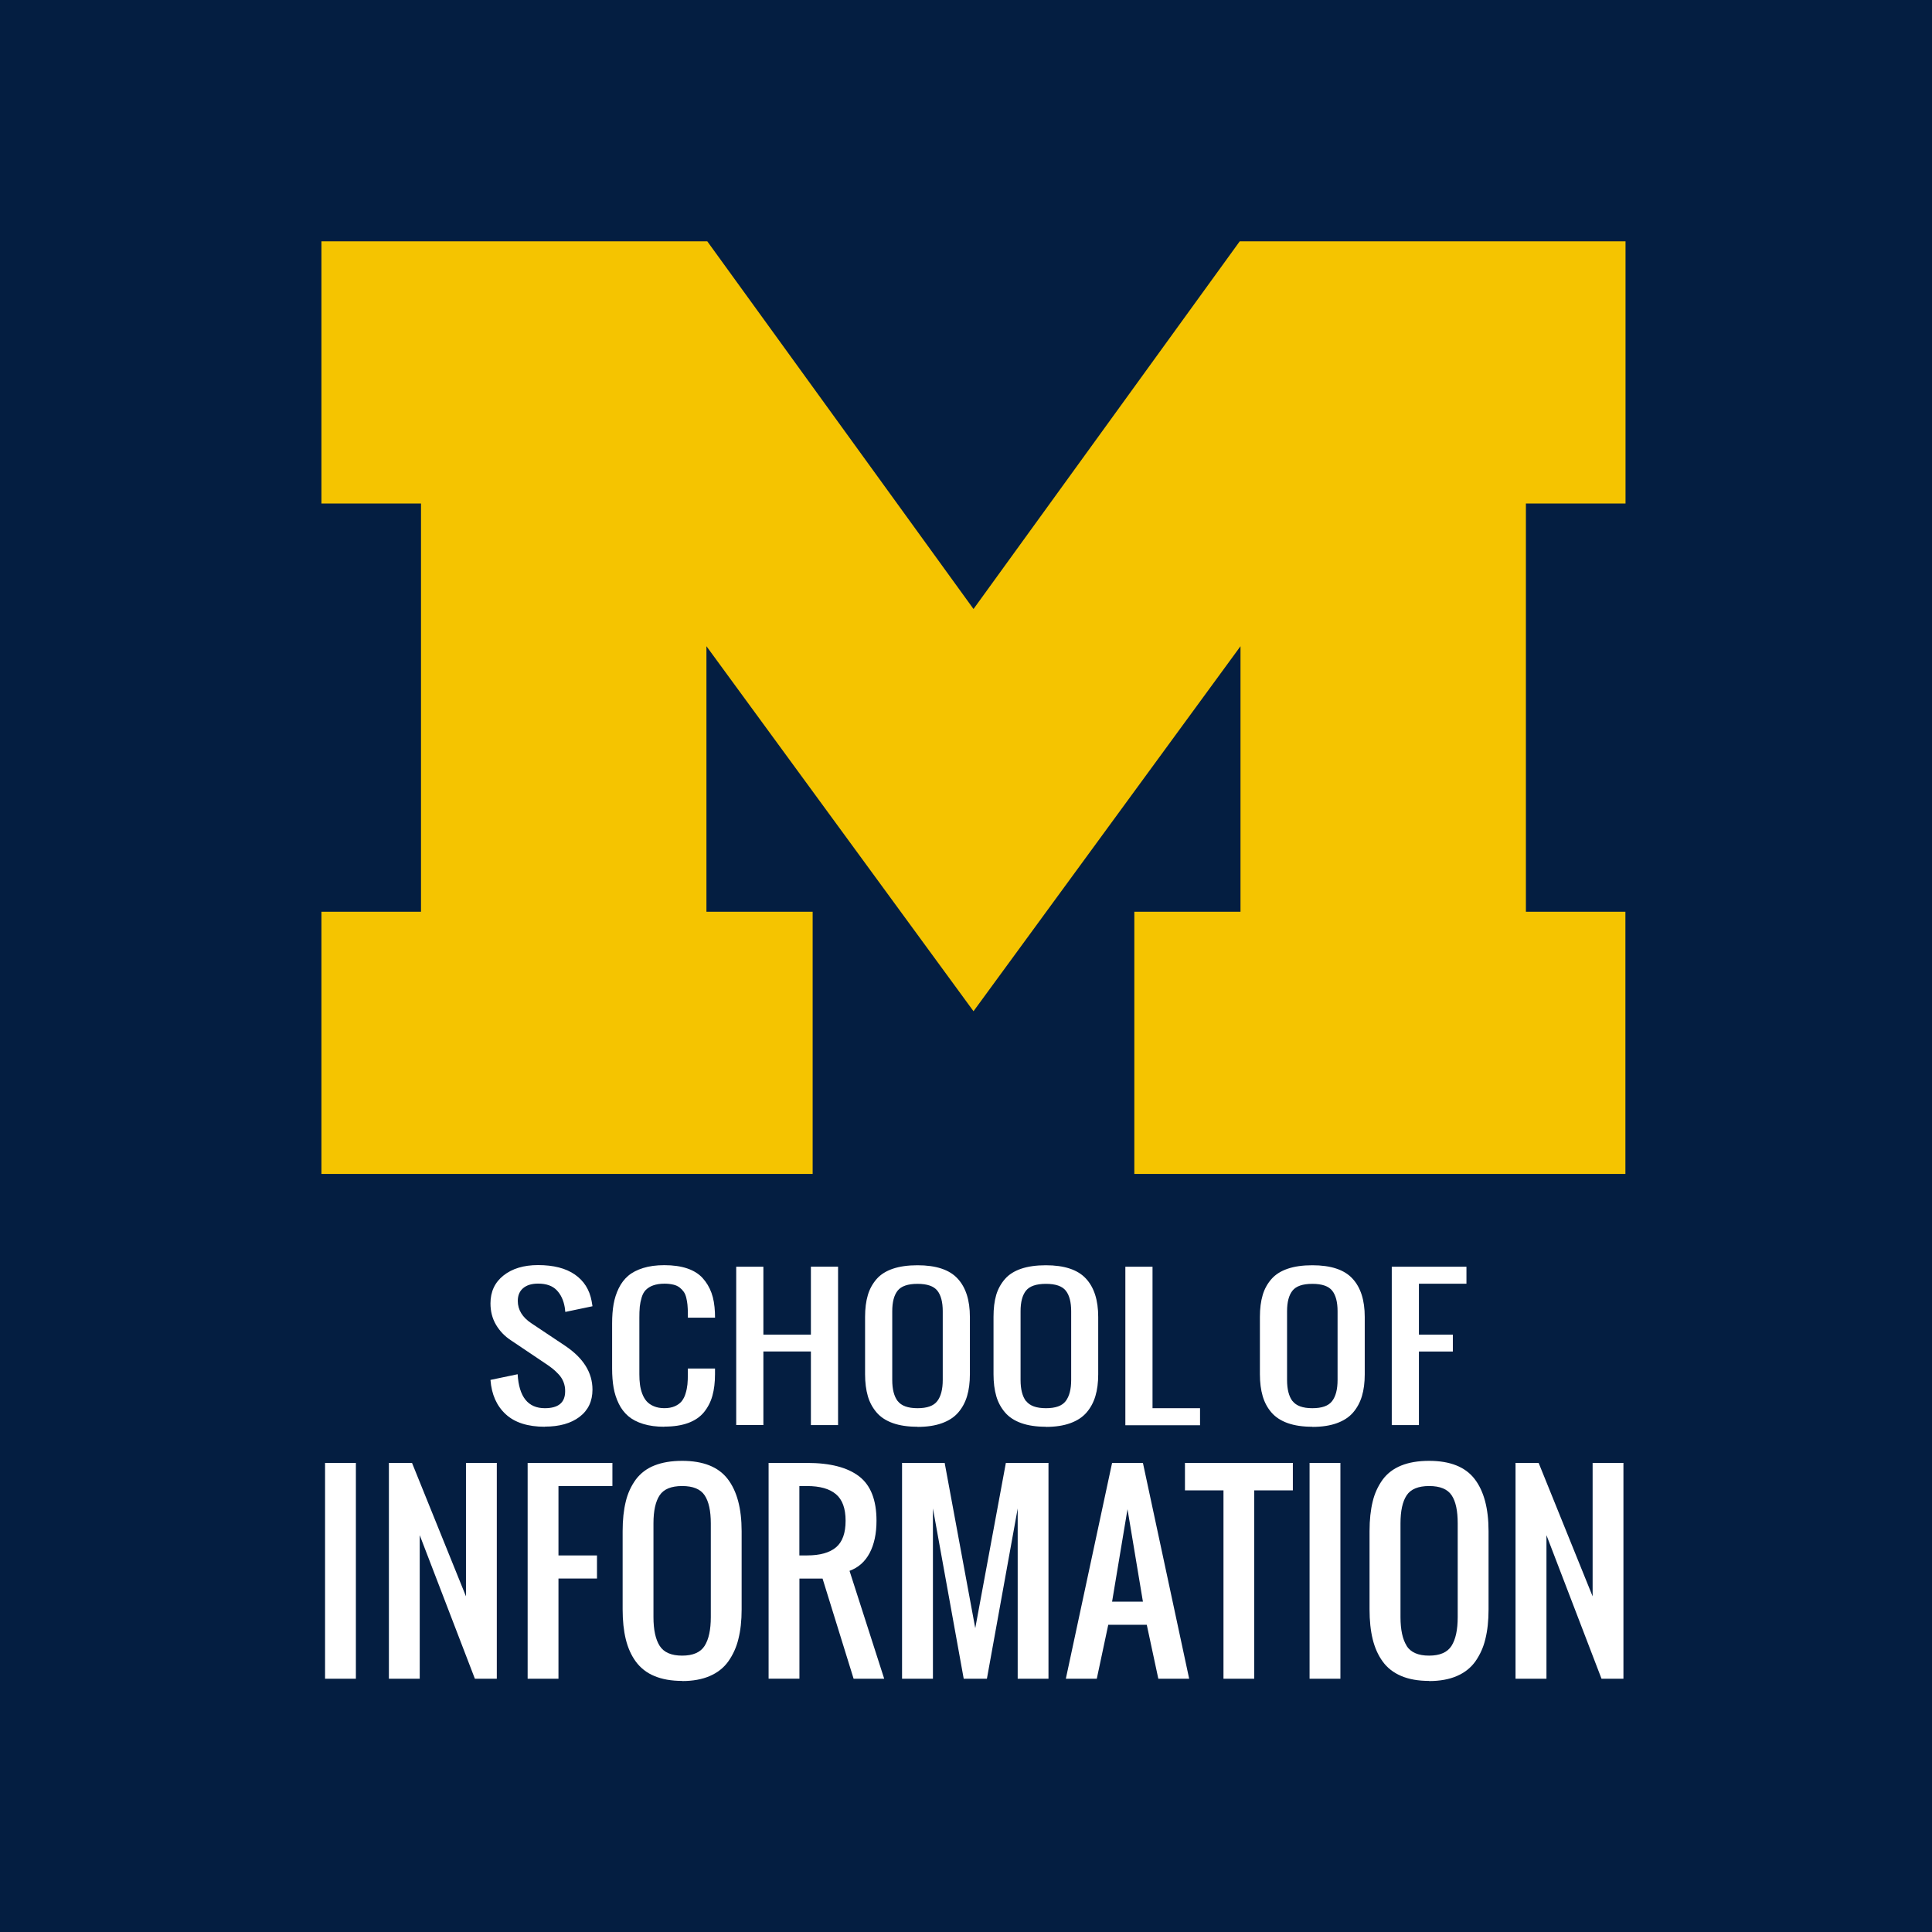
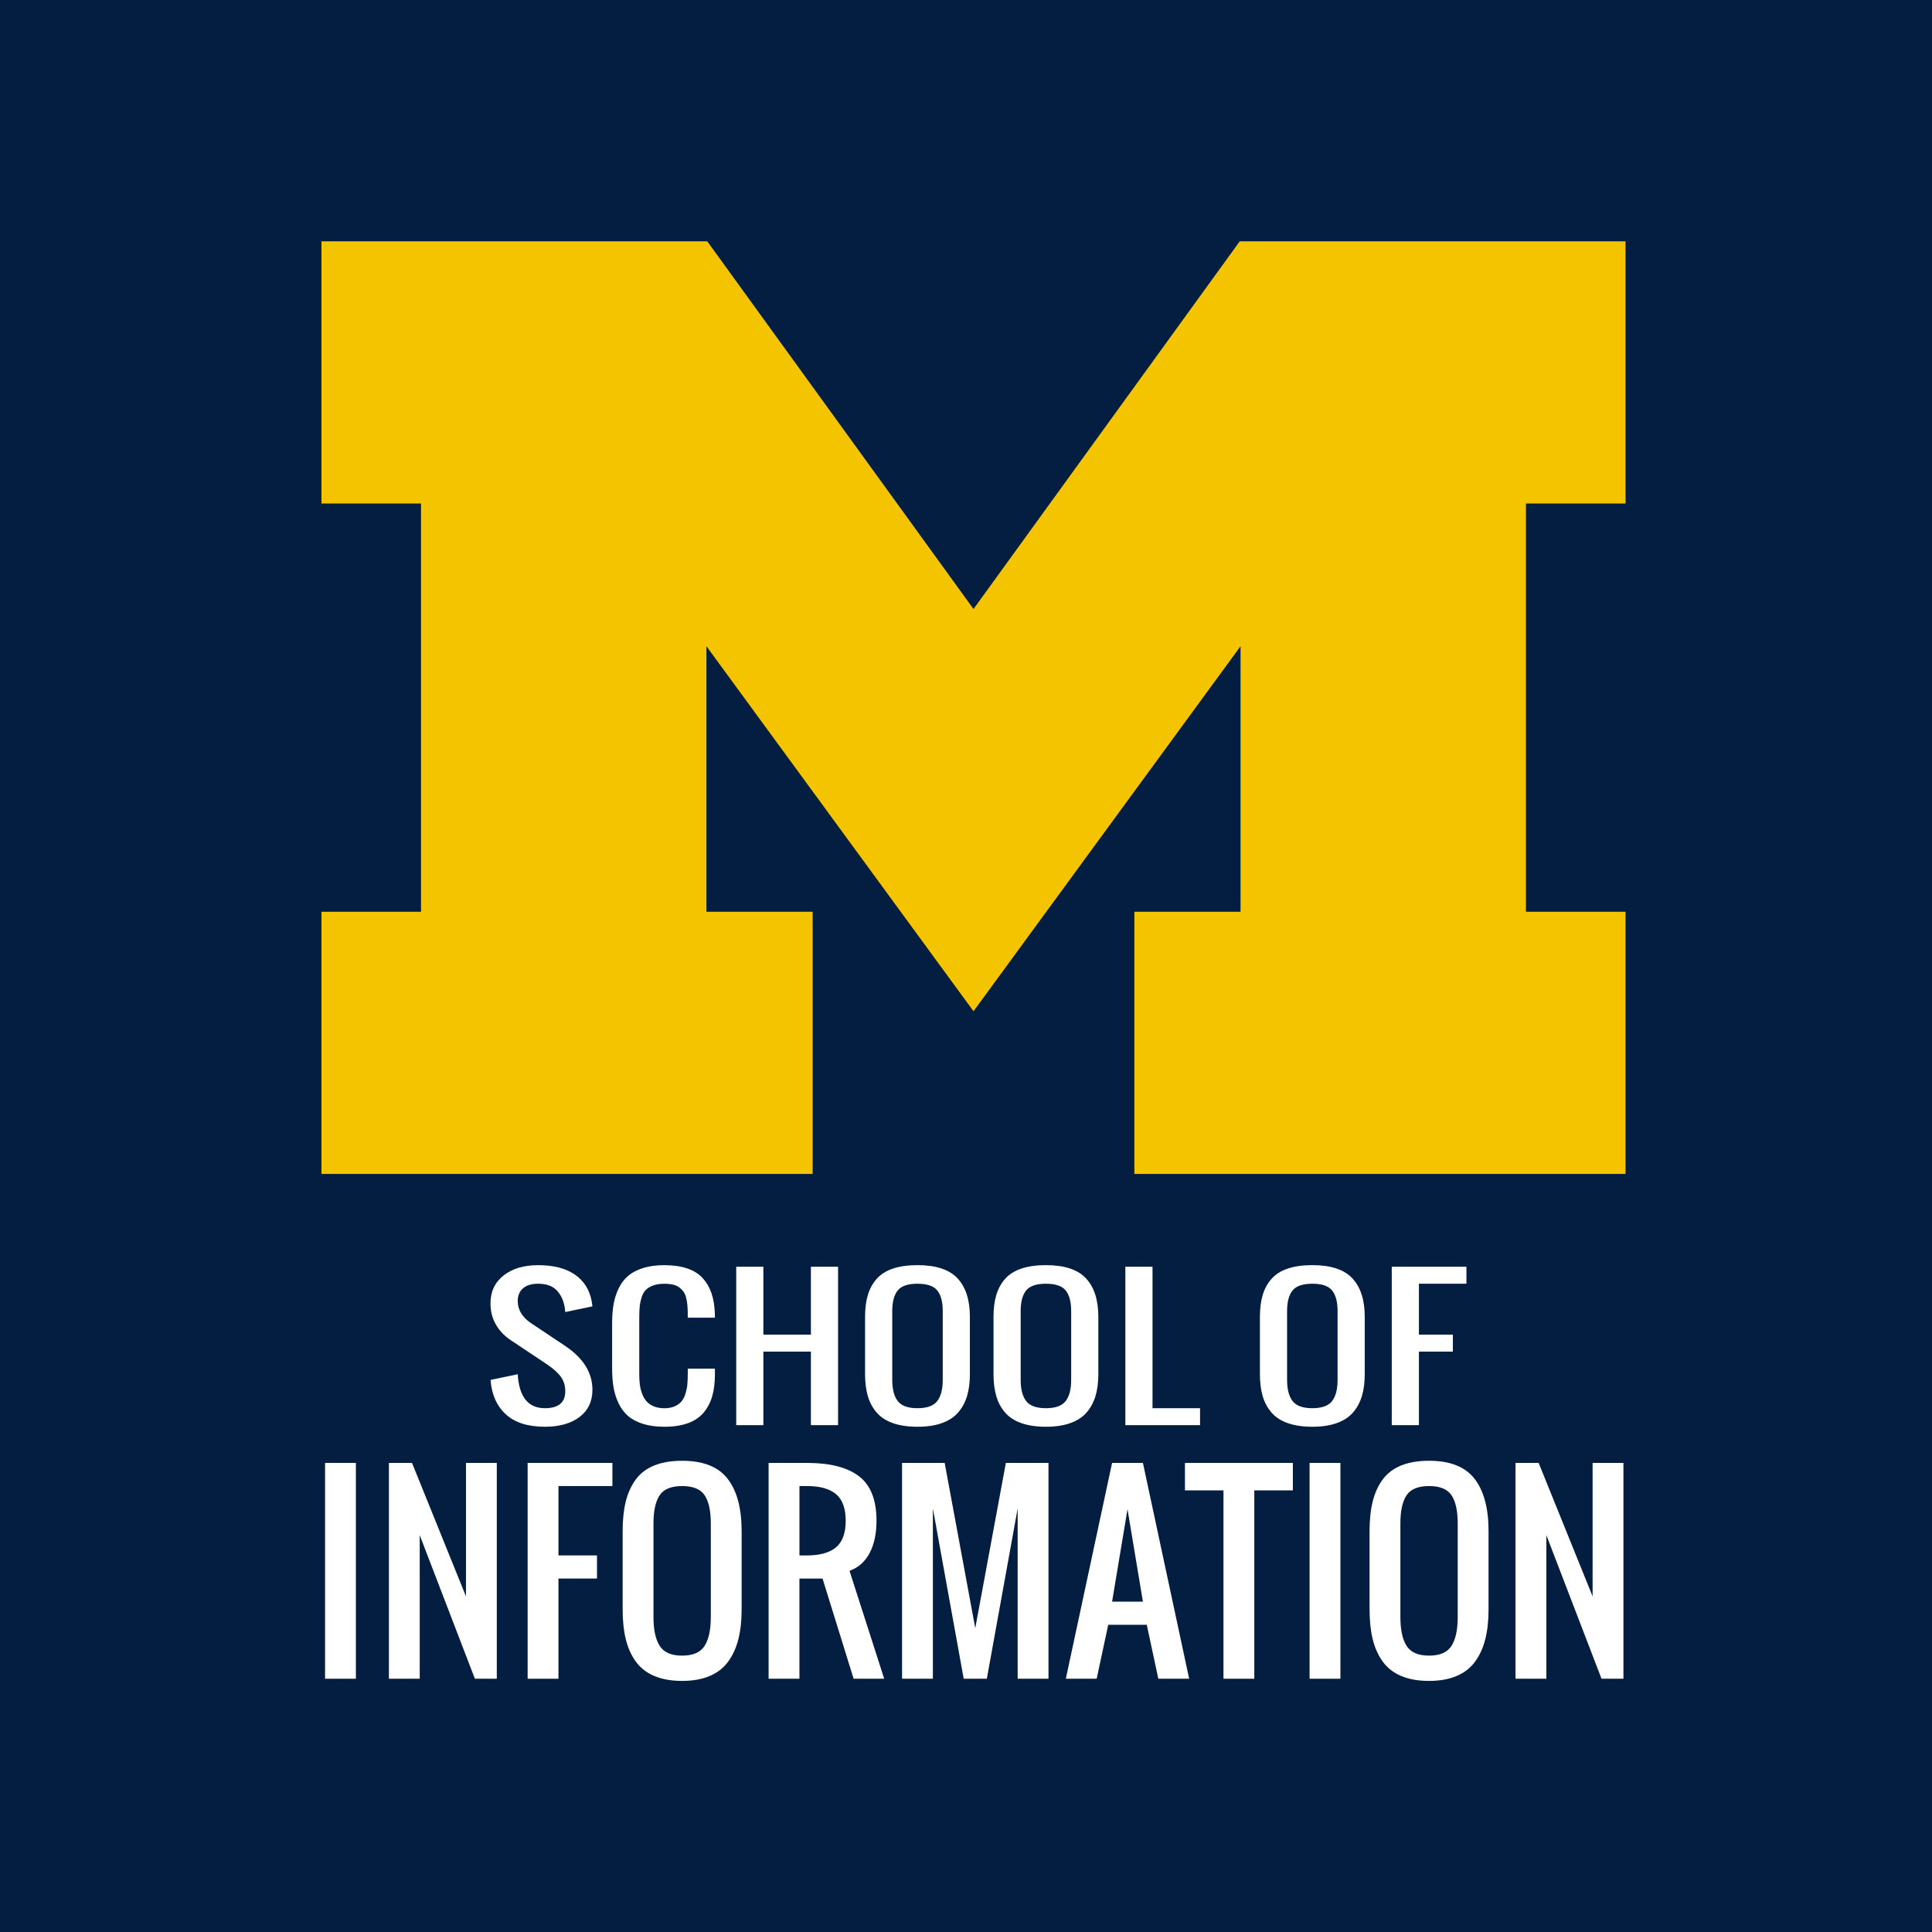
- <svg xmlns="http://www.w3.org/2000/svg" viewBox="0 0 160 160">
-   <path fill="#041E41" d="M0 0h160v160H0z" />
-   <path fill="#F5C400" d="M80.622 83.747l-22.118-30.23v21.99H67.3V97.22H26.62V75.508h8.246V41.7H26.62V19.985h31.954l22.048 30.45 22.047-30.45h31.95V41.7h-8.25v33.807h8.24V97.22H93.94V75.508h8.793v-21.99L80.62 83.748z" />
-   <path d="M45.126 118.158c-1.417 0-2.5-.347-3.247-1.04-.75-.692-1.17-1.64-1.26-2.84l2.25-.47c.11 1.875.86 2.813 2.25 2.813 1.122 0 1.684-.46 1.684-1.4a1.974 1.974 0 0 0-.553-1.42 4.875 4.875 0 0 0-.51-.475 9.628 9.628 0 0 0-.624-.443L42.314 111c-.517-.338-.928-.767-1.235-1.286s-.46-1.11-.46-1.775c0-.97.36-1.74 1.08-2.31.72-.57 1.672-.86 2.86-.86 1.278 0 2.293.26 3.045.78.752.52 1.217 1.253 1.393 2.204.02.103.04.244.07.425l-2.25.47a6.394 6.394 0 0 0-.046-.375c-.1-.593-.323-1.07-.672-1.43-.35-.36-.86-.54-1.532-.54-.54 0-.953.128-1.246.38-.294.25-.44.603-.44 1.05 0 .738.375 1.356 1.125 1.854l2.81 1.875c1.5 1.01 2.25 2.214 2.25 3.62 0 .96-.357 1.713-1.07 2.255-.71.54-1.666.81-2.87.81zm9.89 0c-.662 0-1.245-.078-1.75-.234s-.916-.372-1.238-.647a3.18 3.18 0 0 1-.786-1.033c-.202-.412-.344-.853-.426-1.32s-.123-1-.123-1.59v-3.74c0-.59.04-1.12.123-1.59.082-.468.224-.908.426-1.32.202-.413.464-.756.786-1.03s.735-.487 1.24-.644 1.085-.234 1.748-.234c.732 0 1.365.09 1.897.27.533.182.96.447 1.278.8s.56.758.73 1.222.257 1.006.286 1.625c.006.093.01.237.01.433h-2.25v-.418a9.7 9.7 0 0 0-.035-.662c-.02-.184-.05-.372-.097-.567s-.115-.36-.205-.49a1.705 1.705 0 0 0-.342-.36 1.34 1.34 0 0 0-.523-.24 3.166 3.166 0 0 0-.74-.08c-.363 0-.675.05-.936.144a1.61 1.61 0 0 0-.612.38c-.145.15-.26.356-.337.615s-.13.512-.156.76a9.68 9.68 0 0 0-.035.91v4.687c0 .312.015.596.05.85.03.253.092.506.186.76.094.25.215.46.365.63s.35.31.6.414c.25.106.54.16.875.16s.62-.055.86-.16.43-.246.566-.41a1.85 1.85 0 0 0 .324-.64c.08-.26.13-.51.155-.754s.034-.526.034-.85v-.468h2.25v.47c0 .675-.073 1.27-.216 1.783a3.723 3.723 0 0 1-.693 1.356c-.32.392-.752.69-1.3.895-.55.203-1.21.305-1.98.305zm5.954-.132v-13.12h2.25v5.623h3.935v-5.63h2.25v13.12h-2.25v-6.096H63.22v6.093h-2.25zm15.012.132c-.79 0-1.47-.1-2.034-.3-.565-.2-1.015-.493-1.348-.88a3.58 3.58 0 0 1-.73-1.357c-.15-.52-.228-1.12-.228-1.81v-4.76c0-.68.076-1.29.23-1.8a3.51 3.51 0 0 1 .728-1.33c.333-.38.783-.66 1.348-.852.565-.19 1.243-.286 2.034-.286 1.534 0 2.642.366 3.32 1.1.68.73 1.02 1.79 1.02 3.177v4.76c0 .677-.078 1.276-.232 1.796-.155.52-.4.975-.734 1.363-.334.386-.783.68-1.35.884-.564.205-1.24.306-2.024.306zm-1.638-2.13c.302.395.848.593 1.64.593.79 0 1.336-.19 1.638-.59.3-.39.452-.98.452-1.75v-5.69c0-.76-.15-1.33-.448-1.705-.3-.376-.847-.563-1.643-.563-.797 0-1.344.188-1.643.563s-.448.942-.448 1.704v5.695c0 .77.15 1.354.452 1.75zm12.276 2.13c-.792 0-1.47-.1-2.035-.3-.565-.2-1.015-.493-1.348-.88a3.58 3.58 0 0 1-.73-1.357c-.15-.52-.228-1.12-.228-1.81v-4.76c0-.68.07-1.29.22-1.8a3.51 3.51 0 0 1 .73-1.33c.33-.38.78-.66 1.346-.852.565-.19 1.243-.286 2.034-.286 1.534 0 2.64.366 3.32 1.1.68.73 1.02 1.79 1.02 3.177v4.76c0 .677-.077 1.276-.232 1.796-.155.52-.4.975-.733 1.363-.335.386-.785.68-1.35.884-.566.205-1.24.306-2.026.306zm-1.64-2.13c.302.395.848.593 1.64.593s1.336-.19 1.638-.59.452-.98.452-1.75v-5.69c0-.76-.15-1.33-.448-1.705s-.846-.563-1.643-.563-1.35.188-1.65.563-.45.942-.45 1.704v5.695c0 .77.15 1.354.45 1.75zm8.217 1.998v-13.12h2.25v11.715h3.935v1.41h-6.185zm15.485.132c-.79 0-1.47-.1-2.034-.3-.565-.2-1.015-.493-1.35-.88s-.576-.837-.728-1.357c-.152-.52-.23-1.12-.23-1.81v-4.76c0-.68.077-1.29.23-1.8a3.46 3.46 0 0 1 .73-1.33c.333-.38.782-.66 1.348-.852s1.243-.286 2.034-.286c1.534 0 2.642.366 3.32 1.1.68.73 1.02 1.79 1.02 3.177v4.76c0 .677-.077 1.276-.232 1.796-.155.52-.4.975-.733 1.363-.334.386-.784.68-1.35.884-.565.205-1.24.306-2.025.306zm-1.64-2.13c.303.395.85.593 1.64.593s1.337-.19 1.64-.59.45-.98.45-1.75v-5.69c0-.76-.148-1.33-.447-1.705s-.846-.563-1.643-.563-1.345.188-1.643.563c-.3.374-.45.942-.45 1.704v5.695c0 .77.15 1.354.45 1.75zm8.218 1.998v-13.12h6.185v1.406h-3.936v4.217h2.81v1.4h-2.81v6.09h-2.25zm-88.34 21v-17.873h2.553v17.873H26.92zm5.287 0v-17.873h1.915l4.468 11.05v-11.05h2.553v17.873h-1.815l-4.568-11.89v11.89h-2.553zm11.49 0v-17.873h7.02v1.915H46.25v5.745h3.19v1.915h-3.19v8.298h-2.554zm12.795.18c-.897 0-1.667-.137-2.31-.41a3.556 3.556 0 0 1-1.53-1.195c-.38-.52-.655-1.14-.828-1.85s-.26-1.53-.26-2.47v-6.48c0-.94.087-1.75.26-2.45a5.1 5.1 0 0 1 .828-1.82 3.5 3.5 0 0 1 1.53-1.16c.643-.26 1.412-.39 2.31-.39 1.742 0 3 .5 3.77 1.5s1.157 2.44 1.157 4.33v6.48c0 .926-.09 1.74-.27 2.45a5.362 5.362 0 0 1-.838 1.854c-.38.53-.89.93-1.53 1.207s-1.408.416-2.3.416zm-1.86-2.902c.342.538.962.808 1.86.808.898 0 1.518-.27 1.86-.808.342-.54.514-1.333.514-2.384v-7.76c0-1.037-.17-1.812-.51-2.323-.338-.513-.96-.77-1.864-.77s-1.526.257-1.865.77c-.34.512-.51 1.286-.51 2.323v7.76c0 1.05.172 1.845.515 2.384zm9.02 2.722v-17.873h3.19c1.903 0 3.336.37 4.3 1.107.964.738 1.446 1.965 1.446 3.68 0 1.064-.19 1.955-.568 2.674-.38.718-.934 1.21-1.666 1.476l2.872 8.937h-2.533l-2.573-8.298h-1.915v8.29h-2.552zm2.555-10.213h.638c1.063 0 1.86-.225 2.394-.673.53-.45.79-1.183.79-2.2 0-1.017-.268-1.75-.8-2.198-.533-.45-1.33-.674-2.395-.674H66.2v5.745zm8.497 10.213v-17.873h3.53l2.533 13.685 2.534-13.685h3.53v17.873h-2.55v-14.103l-2.55 14.103h-1.92l-2.55-14.103v14.103h-2.55zm13.564 0l3.83-17.873h2.554l3.83 17.873h-2.554l-.957-4.468h-3.19l-.95 4.468h-2.56zm3.83-6.382h2.554l-1.277-7.66-1.277 7.66zm9.225 6.382v-15.6h-3.19v-2.273h8.936v2.274h-3.2v15.6h-2.556zm7.13 0v-17.873h2.554v17.873h-2.553zm9.897.18c-.9 0-1.67-.137-2.31-.41s-1.152-.67-1.53-1.195c-.38-.52-.656-1.14-.83-1.85s-.26-1.53-.26-2.47v-6.48c0-.94.088-1.75.26-2.45a5.1 5.1 0 0 1 .83-1.82c.378-.51.888-.9 1.53-1.16.64-.26 1.41-.39 2.31-.39 1.74 0 2.997.5 3.77 1.5.77 1 1.156 2.44 1.156 4.33v6.48c0 .926-.088 1.74-.265 2.45a5.344 5.344 0 0 1-.83 1.854c-.38.53-.89.93-1.53 1.207s-1.41.416-2.3.416zm-1.862-2.902c.343.538.962.808 1.86.808.897 0 1.518-.27 1.86-.808.342-.54.513-1.333.513-2.384v-7.76c0-1.037-.16-1.812-.5-2.323-.34-.513-.96-.77-1.863-.77s-1.526.257-1.865.77c-.34.512-.51 1.286-.51 2.323v7.76c0 1.05.173 1.845.515 2.384zm9.022 2.722v-17.873h1.914l4.47 11.05v-11.05h2.552v17.873h-1.815l-4.56-11.89v11.89h-2.552z" fill="#FFF" />
+ <svg xmlns="http://www.w3.org/2000/svg" id="umsi" width="100%" height="100%" viewBox="0 0 160 160">
+   <rect fill="#041E41" width="160" height="160" />
+   <g transform="translate(5)">
+     <path fill="#F5C400" d="M75.622,83.747L53.504,53.518v21.989H62.3v21.714H21.62V75.507h8.246V41.699H21.62V19.986h31.954 l22.048,30.45l22.047-30.45h31.951v21.713h-8.246v33.808h8.246v21.714H88.944V75.507h8.793V53.518L75.622,83.747z" />
+     <g>
+       <path fill="#FFFFFF" d="M40.126,118.158c-1.417,0-2.5-0.347-3.247-1.04c-0.747-0.692-1.164-1.64-1.252-2.84l2.25-0.469 c0.111,1.874,0.861,2.812,2.249,2.812c1.125,0,1.687-0.469,1.687-1.406c0-0.278-0.045-0.535-0.136-0.772 c-0.091-0.236-0.23-0.454-0.417-0.651s-0.357-0.356-0.51-0.476c-0.152-0.12-0.36-0.268-0.624-0.443l-2.812-1.874 c-0.516-0.337-0.927-0.766-1.234-1.285s-0.461-1.111-0.461-1.775c0-0.967,0.36-1.735,1.081-2.307 c0.72-0.57,1.675-0.856,2.864-0.856c1.277,0,2.292,0.26,3.044,0.78c0.752,0.52,1.217,1.256,1.393,2.207 c0.018,0.103,0.038,0.244,0.062,0.425l-2.25,0.469c-0.006-0.083-0.021-0.208-0.044-0.374c-0.1-0.595-0.323-1.072-0.672-1.431 c-0.349-0.359-0.859-0.538-1.533-0.538c-0.539,0-0.955,0.125-1.248,0.377c-0.293,0.251-0.439,0.602-0.439,1.051 c0,0.736,0.375,1.354,1.125,1.852l2.811,1.875c1.5,1.01,2.25,2.218,2.25,3.624c0,0.961-0.356,1.713-1.068,2.255 C42.283,117.888,41.327,118.158,40.126,118.158z" />
+       <path fill="#FFFFFF" d="M50.016,118.158c-0.662,0-1.245-0.078-1.749-0.234s-0.917-0.372-1.239-0.647 c-0.322-0.276-0.584-0.62-0.786-1.033c-0.202-0.412-0.344-0.853-0.426-1.321s-0.123-0.998-0.123-1.589v-3.741 c0-0.59,0.041-1.12,0.123-1.588c0.082-0.469,0.224-0.909,0.426-1.322c0.202-0.412,0.464-0.755,0.786-1.028s0.735-0.488,1.239-0.645 s1.086-0.234,1.749-0.234c0.732,0,1.365,0.091,1.897,0.271c0.533,0.181,0.959,0.446,1.278,0.798s0.56,0.759,0.721,1.223 s0.256,1.006,0.285,1.625c0.006,0.093,0.009,0.237,0.009,0.433h-2.249v-0.418c-0.006-0.259-0.018-0.479-0.035-0.662 c-0.018-0.184-0.05-0.372-0.097-0.567s-0.116-0.357-0.206-0.487c-0.091-0.129-0.205-0.249-0.343-0.358 c-0.138-0.11-0.312-0.19-0.523-0.242c-0.211-0.051-0.457-0.076-0.738-0.076c-0.363,0-0.675,0.049-0.936,0.146 c-0.261,0.098-0.464,0.223-0.611,0.377c-0.146,0.153-0.259,0.359-0.338,0.618s-0.13,0.512-0.154,0.758 c-0.023,0.247-0.035,0.551-0.035,0.912v4.686c0,0.312,0.016,0.596,0.048,0.849c0.032,0.254,0.095,0.507,0.189,0.758 c0.094,0.252,0.215,0.463,0.365,0.634s0.349,0.309,0.598,0.413c0.249,0.105,0.54,0.158,0.874,0.158s0.621-0.054,0.861-0.161 s0.429-0.244,0.567-0.41c0.137-0.166,0.246-0.378,0.325-0.637c0.079-0.259,0.13-0.511,0.154-0.755s0.035-0.526,0.035-0.849v-0.469 h2.249v0.469c0,0.678-0.072,1.273-0.215,1.786c-0.144,0.513-0.375,0.965-0.694,1.358c-0.319,0.393-0.752,0.691-1.3,0.896 C51.45,118.056,50.789,118.158,50.016,118.158z" />
+       <path fill="#FFFFFF" d="M55.97,118.026v-13.12h2.249v5.623h3.936v-5.623h2.249v13.12h-2.249v-6.092h-3.936v6.092H55.97z" />
+       <path fill="#FFFFFF" d="M70.982,118.158c-0.791,0-1.469-0.101-2.034-0.3c-0.565-0.2-1.015-0.493-1.348-0.879 c-0.334-0.386-0.577-0.838-0.729-1.358c-0.152-0.52-0.229-1.124-0.229-1.812v-4.759c0-0.688,0.076-1.289,0.229-1.802 c0.152-0.512,0.396-0.957,0.729-1.336c0.333-0.378,0.783-0.662,1.348-0.853c0.565-0.19,1.243-0.286,2.034-0.286 c1.534,0,2.642,0.366,3.321,1.099c0.68,0.732,1.019,1.791,1.019,3.178v4.759c0,0.678-0.078,1.277-0.232,1.797 c-0.155,0.521-0.4,0.974-0.734,1.362c-0.334,0.388-0.783,0.683-1.349,0.886C72.442,118.057,71.767,118.158,70.982,118.158z  M69.344,116.027c0.302,0.396,0.848,0.594,1.639,0.594c0.791,0,1.337-0.198,1.639-0.594c0.301-0.396,0.452-0.979,0.452-1.749 v-5.696c0-0.762-0.149-1.33-0.448-1.706c-0.299-0.376-0.847-0.563-1.643-0.563c-0.797,0-1.344,0.188-1.643,0.563 s-0.448,0.944-0.448,1.706v5.696C68.892,115.049,69.042,115.632,69.344,116.027z" />
+       <path fill="#FFFFFF" d="M81.619,118.158c-0.791,0-1.469-0.101-2.034-0.3c-0.565-0.2-1.015-0.493-1.348-0.879 c-0.334-0.386-0.577-0.838-0.729-1.358c-0.152-0.52-0.229-1.124-0.229-1.812v-4.759c0-0.688,0.076-1.289,0.229-1.802 c0.152-0.512,0.396-0.957,0.729-1.336c0.333-0.378,0.783-0.662,1.348-0.853c0.565-0.19,1.243-0.286,2.034-0.286 c1.534,0,2.642,0.366,3.321,1.099c0.679,0.732,1.019,1.791,1.019,3.178v4.759c0,0.678-0.077,1.277-0.232,1.797 c-0.155,0.521-0.4,0.974-0.733,1.362c-0.334,0.388-0.784,0.683-1.349,0.886C83.079,118.057,82.404,118.158,81.619,118.158z  M79.98,116.027c0.302,0.396,0.848,0.594,1.639,0.594s1.337-0.198,1.639-0.594s0.452-0.979,0.452-1.749v-5.696 c0-0.762-0.149-1.33-0.448-1.706s-0.846-0.563-1.643-0.563s-1.344,0.188-1.643,0.563s-0.448,0.944-0.448,1.706v5.696 C79.528,115.049,79.679,115.632,79.98,116.027z" />
+       <path fill="#FFFFFF" d="M88.197,118.026v-13.12h2.249v11.715h3.936v1.405H88.197z" />
+       <path fill="#FFFFFF" d="M103.682,118.158c-0.791,0-1.469-0.101-2.034-0.3c-0.565-0.2-1.015-0.493-1.349-0.879 s-0.577-0.838-0.729-1.358c-0.152-0.52-0.229-1.124-0.229-1.812v-4.759c0-0.688,0.076-1.289,0.229-1.802 c0.151-0.512,0.395-0.957,0.729-1.336c0.334-0.378,0.783-0.662,1.349-0.853s1.243-0.286,2.034-0.286 c1.534,0,2.642,0.366,3.321,1.099c0.679,0.732,1.019,1.791,1.019,3.178v4.759c0,0.678-0.077,1.277-0.232,1.797 c-0.155,0.521-0.4,0.974-0.733,1.362c-0.334,0.388-0.784,0.683-1.349,0.886C105.142,118.057,104.467,118.158,103.682,118.158z  M102.043,116.027c0.302,0.396,0.848,0.594,1.639,0.594s1.337-0.198,1.639-0.594s0.452-0.979,0.452-1.749v-5.696 c0-0.762-0.149-1.33-0.448-1.706s-0.846-0.563-1.643-0.563s-1.345,0.188-1.643,0.563c-0.299,0.376-0.448,0.944-0.448,1.706v5.696 C101.591,115.049,101.741,115.632,102.043,116.027z" />
+       <path fill="#FFFFFF" d="M110.26,118.026v-13.12h6.185v1.406h-3.936v4.217h2.812v1.405h-2.812v6.092H110.26z" />
+       <path fill="#FFFFFF" d="M21.92,139.026v-17.873h2.553v17.873H21.92z" />
+       <path fill="#FFFFFF" d="M27.207,139.026v-17.873h1.915l4.468,11.051v-11.051h2.553v17.873h-1.815l-4.568-11.889v11.889H27.207z" />
+       <path fill="#FFFFFF" d="M38.696,139.026v-17.873h7.021v1.915h-4.468v5.745h3.191v1.915h-3.191v8.298H38.696z" />
+       <path fill="#FFFFFF" d="M51.492,139.206c-0.897,0-1.667-0.137-2.309-0.409c-0.642-0.272-1.152-0.672-1.531-1.196 c-0.379-0.525-0.655-1.143-0.828-1.851s-0.259-1.531-0.259-2.469v-6.482c0-0.938,0.086-1.756,0.259-2.453 c0.173-0.698,0.449-1.306,0.828-1.82c0.379-0.516,0.889-0.903,1.531-1.162c0.642-0.26,1.411-0.389,2.309-0.389 c1.742,0,2.999,0.498,3.77,1.495c0.771,0.998,1.157,2.44,1.157,4.329v6.482c0,0.925-0.088,1.74-0.265,2.449 c-0.176,0.708-0.454,1.326-0.833,1.854c-0.379,0.529-0.89,0.932-1.531,1.207S52.383,139.206,51.492,139.206z M49.632,136.304 c0.342,0.538,0.962,0.808,1.86,0.808c0.898,0,1.518-0.27,1.86-0.808c0.342-0.539,0.514-1.333,0.514-2.384v-7.76 c0-1.037-0.17-1.812-0.509-2.323c-0.339-0.513-0.961-0.769-1.865-0.769s-1.526,0.256-1.865,0.769 c-0.339,0.512-0.509,1.286-0.509,2.323v7.76C49.118,134.971,49.289,135.765,49.632,136.304z" />
+       <path fill="#FFFFFF" d="M58.653,139.026v-17.873h3.191c1.901,0,3.334,0.369,4.298,1.107c0.964,0.738,1.446,1.965,1.446,3.681 c0,1.063-0.189,1.954-0.568,2.673c-0.379,0.718-0.934,1.21-1.666,1.476l2.872,8.937h-2.533l-2.573-8.298h-1.915v8.298H58.653z  M61.207,128.813h0.638c1.063,0,1.861-0.225,2.394-0.673c0.532-0.449,0.798-1.183,0.798-2.199c0-1.018-0.266-1.751-0.798-2.199 c-0.532-0.449-1.33-0.674-2.394-0.674h-0.638V128.813z" />
+       <path fill="#FFFFFF" d="M69.704,139.026v-17.873h3.53l2.533,13.685l2.534-13.685h3.53v17.873h-2.553v-14.103l-2.553,14.103h-1.915 l-2.553-14.103v14.103H69.704z" />
+       <path fill="#FFFFFF" d="M83.268,139.026l3.83-17.873h2.554l3.829,17.873h-2.553l-0.957-4.468h-3.192l-0.957,4.468H83.268z  M87.098,132.644h2.554l-1.277-7.66L87.098,132.644z" />
+       <path fill="#FFFFFF" d="M96.323,139.026v-15.599h-3.191v-2.274h8.937v2.274h-3.192v15.599H96.323z" />
+       <path fill="#FFFFFF" d="M103.454,139.026v-17.873h2.553v17.873H103.454z" />
+       <path fill="#FFFFFF" d="M113.349,139.206c-0.898,0-1.668-0.137-2.31-0.409s-1.151-0.672-1.53-1.196 c-0.379-0.525-0.655-1.143-0.828-1.851s-0.26-1.531-0.26-2.469v-6.482c0-0.938,0.087-1.756,0.26-2.453 c0.173-0.698,0.449-1.306,0.828-1.82c0.379-0.516,0.889-0.903,1.53-1.162c0.642-0.26,1.411-0.389,2.31-0.389 c1.741,0,2.998,0.498,3.77,1.495c0.771,0.998,1.157,2.44,1.157,4.329v6.482c0,0.925-0.088,1.74-0.265,2.449 c-0.176,0.708-0.453,1.326-0.833,1.854c-0.379,0.529-0.889,0.932-1.53,1.207S114.239,139.206,113.349,139.206z M111.488,136.304 c0.343,0.538,0.962,0.808,1.86,0.808c0.897,0,1.518-0.27,1.859-0.808c0.343-0.539,0.514-1.333,0.514-2.384v-7.76 c0-1.037-0.169-1.812-0.509-2.323c-0.339-0.513-0.96-0.769-1.864-0.769s-1.526,0.256-1.865,0.769 c-0.339,0.512-0.509,1.286-0.509,2.323v7.76C110.975,134.971,111.146,135.765,111.488,136.304z" />
+       <path fill="#FFFFFF" d="M120.509,139.026v-17.873h1.915l4.469,11.051v-11.051h2.553v17.873h-1.815l-4.567-11.889v11.889H120.509z" />
+     </g>
+   </g>
</svg>
